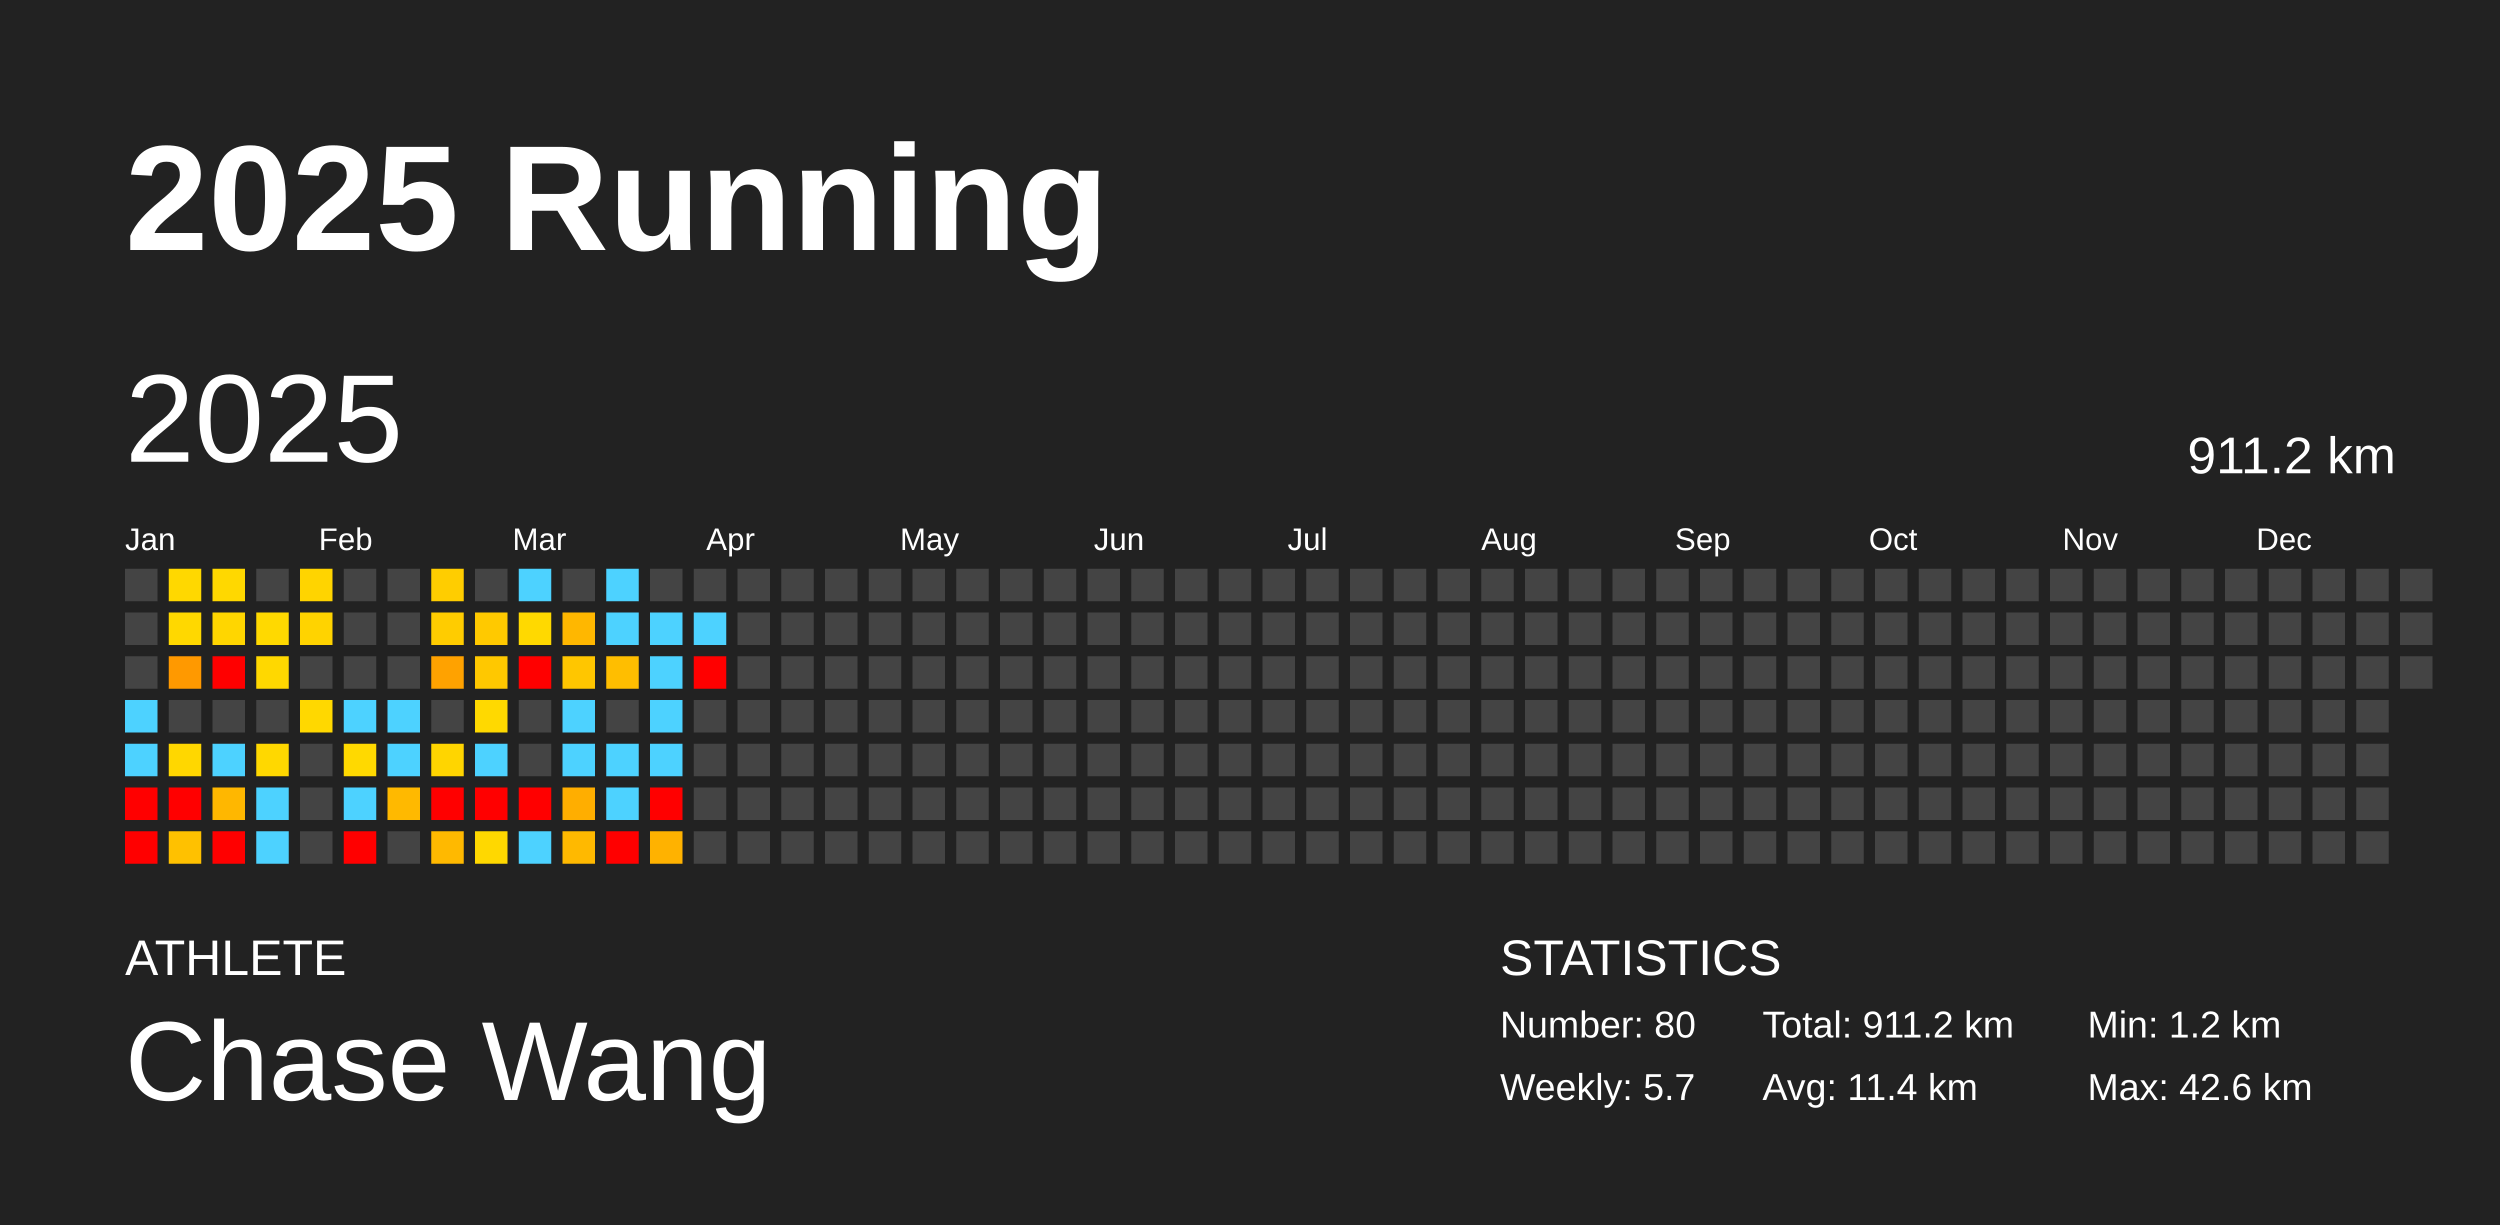
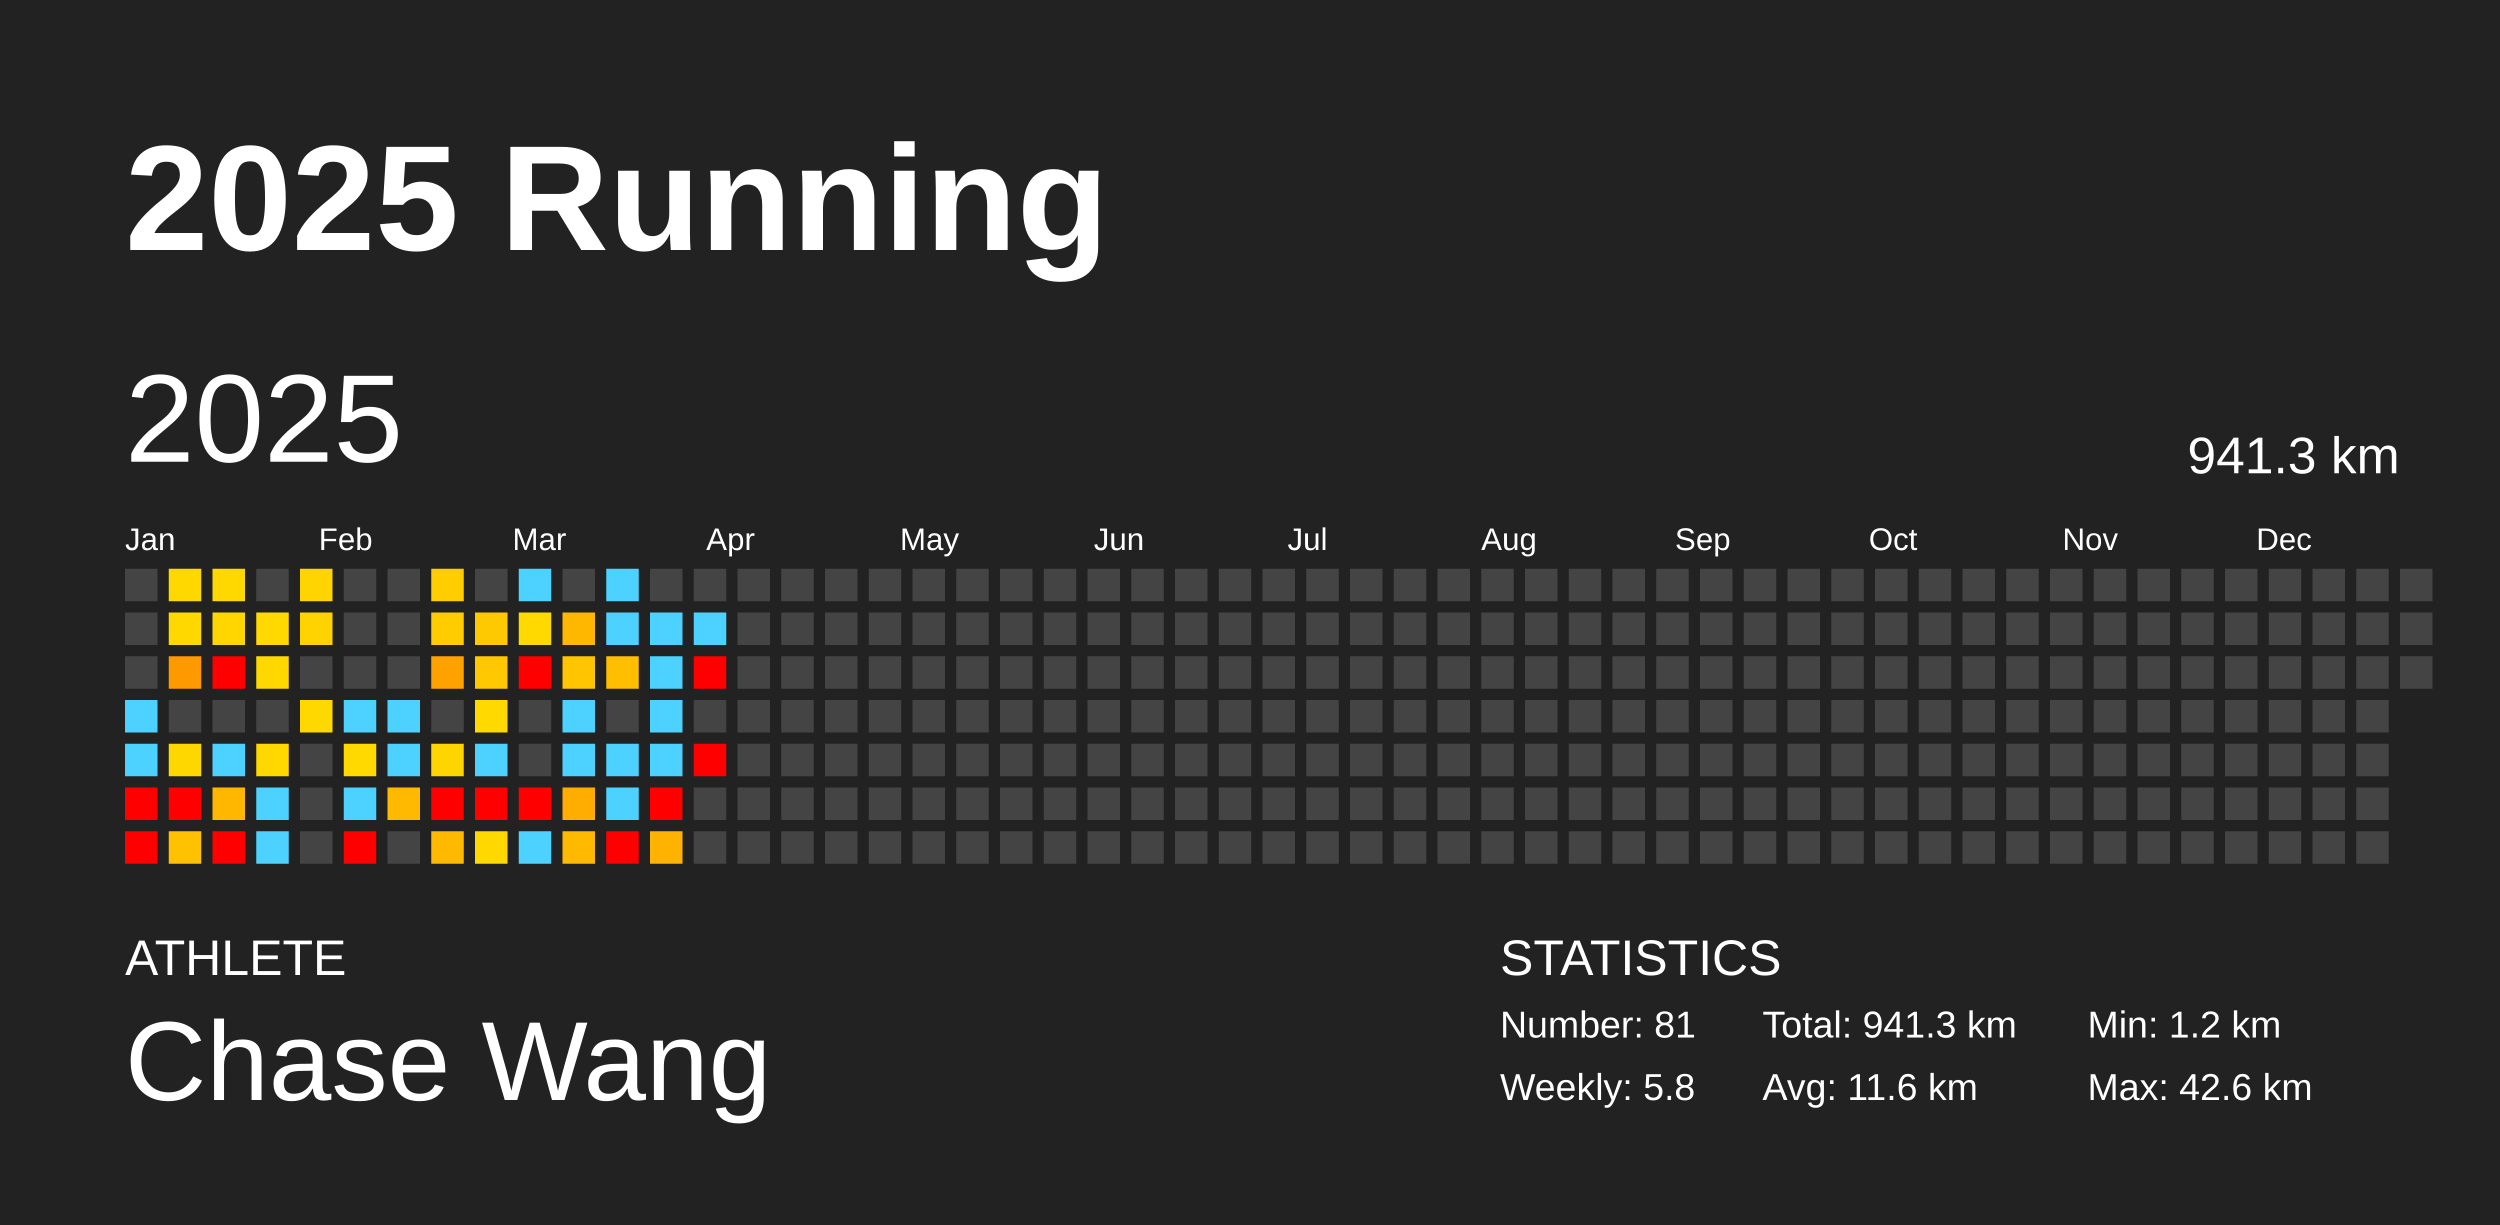
<svg xmlns="http://www.w3.org/2000/svg" baseProfile="full" height="98mm" version="1.1" viewBox="0,0,200,98" width="200mm">
  <defs />
  <rect fill="#222222" height="98" width="200" x="0" y="0" />
  <text fill="#FFFFFF" style="font-size:12px; font-family:Arial; font-weight:bold;" x="10" y="20">2025 Running</text>
  <text fill="#FFFFFF" style="font-size:4px; font-family:Arial" x="10" y="78">ATHLETE</text>
  <text fill="#FFFFFF" style="font-size:9px; font-family:Arial" x="10" y="88">Chase Wang</text>
  <text fill="#FFFFFF" style="font-size:4px; font-family:Arial" x="120" y="78">STATISTICS</text>
-   <text fill="#FFFFFF" style="font-size:3px; font-family:Arial" x="120" y="83">Number: 80</text>
-   <text fill="#FFFFFF" style="font-size:3px; font-family:Arial" x="120" y="88">Weekly: 5.7</text>
-   <text fill="#FFFFFF" style="font-size:3px; font-family:Arial" x="141" y="83">Total: 911.2 km</text>
-   <text fill="#FFFFFF" style="font-size:3px; font-family:Arial" x="141" y="88">Avg: 11.4 km</text>
+   <text fill="#FFFFFF" style="font-size:3px; font-family:Arial" x="120" y="83">Number: 81</text>
+   <text fill="#FFFFFF" style="font-size:3px; font-family:Arial" x="120" y="88">Weekly: 5.8</text>
+   <text fill="#FFFFFF" style="font-size:3px; font-family:Arial" x="141" y="83">Total: 941.3 km</text>
+   <text fill="#FFFFFF" style="font-size:3px; font-family:Arial" x="141" y="88">Avg: 11.6 km</text>
  <text fill="#FFFFFF" style="font-size:3px; font-family:Arial" x="167" y="83">Min: 1.2 km</text>
  <text fill="#FFFFFF" style="font-size:3px; font-family:Arial" x="167" y="88">Max: 42.6 km</text>
  <text dominant-baseline="hanging" fill="#FFFFFF" style="font-size:10.0px; font-family:Arial;" x="10" y="30">2025</text>
-   <text dominant-baseline="hanging" fill="#FFFFFF" style="font-size:4.125px; font-family:Arial;" x="175" y="35">911.2 km</text>
+   <text dominant-baseline="hanging" fill="#FFFFFF" style="font-size:4.125px; font-family:Arial;" x="175" y="35">941.3 km</text>
  <text fill="#FFFFFF" style="font-size:2.5px; font-family:Arial" x="10.0" y="44">Jan</text>
  <text fill="#FFFFFF" style="font-size:2.5px; font-family:Arial" x="25.5" y="44">Feb</text>
  <text fill="#FFFFFF" style="font-size:2.5px; font-family:Arial" x="41.0" y="44">Mar</text>
  <text fill="#FFFFFF" style="font-size:2.5px; font-family:Arial" x="56.5" y="44">Apr</text>
  <text fill="#FFFFFF" style="font-size:2.5px; font-family:Arial" x="72.0" y="44">May</text>
  <text fill="#FFFFFF" style="font-size:2.5px; font-family:Arial" x="87.5" y="44">Jun</text>
  <text fill="#FFFFFF" style="font-size:2.5px; font-family:Arial" x="103.0" y="44">Jul</text>
  <text fill="#FFFFFF" style="font-size:2.5px; font-family:Arial" x="118.5" y="44">Aug</text>
  <text fill="#FFFFFF" style="font-size:2.5px; font-family:Arial" x="134.0" y="44">Sep</text>
  <text fill="#FFFFFF" style="font-size:2.5px; font-family:Arial" x="149.5" y="44">Oct</text>
  <text fill="#FFFFFF" style="font-size:2.5px; font-family:Arial" x="165.0" y="44">Nov</text>
  <text fill="#FFFFFF" style="font-size:2.5px; font-family:Arial" x="180.5" y="44">Dec</text>
  <rect fill="#444444" height="2.6" width="2.6" x="10.0" y="45.5" />
  <rect fill="#444444" height="2.6" width="2.6" x="10.0" y="49.0" />
  <rect fill="#444444" height="2.6" width="2.6" x="10.0" y="52.5" />
  <rect fill="#4dd2ff" height="2.6" width="2.6" x="10.0" y="56.0" />
  <rect fill="#4dd2ff" height="2.6" width="2.6" x="10.0" y="59.5" />
  <rect fill="red" height="2.6" width="2.6" x="10.0" y="63.0" />
  <rect fill="red" height="2.6" width="2.6" x="10.0" y="66.5" />
  <rect fill="#ffd800" height="2.6" width="2.6" x="13.5" y="45.5" />
  <rect fill="#ffd800" height="2.6" width="2.6" x="13.5" y="49.0" />
  <rect fill="#ff9900" height="2.6" width="2.6" x="13.5" y="52.5" />
  <rect fill="#444444" height="2.6" width="2.6" x="13.5" y="56.0" />
  <rect fill="#ffd700" height="2.6" width="2.6" x="13.5" y="59.5" />
  <rect fill="red" height="2.6" width="2.6" x="13.5" y="63.0" />
  <rect fill="#ffc100" height="2.6" width="2.6" x="13.5" y="66.5" />
  <rect fill="#ffd800" height="2.6" width="2.6" x="17.0" y="45.5" />
  <rect fill="#ffd600" height="2.6" width="2.6" x="17.0" y="49.0" />
  <rect fill="red" height="2.6" width="2.6" x="17.0" y="52.5" />
  <rect fill="#444444" height="2.6" width="2.6" x="17.0" y="56.0" />
  <rect fill="#4dd2ff" height="2.6" width="2.6" x="17.0" y="59.5" />
  <rect fill="#ffb700" height="2.6" width="2.6" x="17.0" y="63.0" />
  <rect fill="red" height="2.6" width="2.6" x="17.0" y="66.5" />
  <rect fill="#444444" height="2.6" width="2.6" x="20.5" y="45.5" />
  <rect fill="#ffd900" height="2.6" width="2.6" x="20.5" y="49.0" />
  <rect fill="#ffd800" height="2.6" width="2.6" x="20.5" y="52.5" />
  <rect fill="#444444" height="2.6" width="2.6" x="20.5" y="56.0" />
  <rect fill="#ffd800" height="2.6" width="2.6" x="20.5" y="59.5" />
  <rect fill="#4dd2ff" height="2.6" width="2.6" x="20.5" y="63.0" />
  <rect fill="#4dd2ff" height="2.6" width="2.6" x="20.5" y="66.5" />
  <rect fill="#ffd400" height="2.6" width="2.6" x="24.0" y="45.5" />
  <rect fill="#ffd300" height="2.6" width="2.6" x="24.0" y="49.0" />
  <rect fill="#444444" height="2.6" width="2.6" x="24.0" y="52.5" />
  <rect fill="#ffd800" height="2.6" width="2.6" x="24.0" y="56.0" />
  <rect fill="#444444" height="2.6" width="2.6" x="24.0" y="59.5" />
  <rect fill="#444444" height="2.6" width="2.6" x="24.0" y="63.0" />
  <rect fill="#444444" height="2.6" width="2.6" x="24.0" y="66.5" />
  <rect fill="#444444" height="2.6" width="2.6" x="27.5" y="45.5" />
  <rect fill="#444444" height="2.6" width="2.6" x="27.5" y="49.0" />
  <rect fill="#444444" height="2.6" width="2.6" x="27.5" y="52.5" />
  <rect fill="#4dd2ff" height="2.6" width="2.6" x="27.5" y="56.0" />
  <rect fill="#ffd900" height="2.6" width="2.6" x="27.5" y="59.5" />
  <rect fill="#4dd2ff" height="2.6" width="2.6" x="27.5" y="63.0" />
  <rect fill="red" height="2.6" width="2.6" x="27.5" y="66.5" />
  <rect fill="#444444" height="2.6" width="2.6" x="31.0" y="45.5" />
  <rect fill="#444444" height="2.6" width="2.6" x="31.0" y="49.0" />
  <rect fill="#444444" height="2.6" width="2.6" x="31.0" y="52.5" />
  <rect fill="#4dd2ff" height="2.6" width="2.6" x="31.0" y="56.0" />
  <rect fill="#4dd2ff" height="2.6" width="2.6" x="31.0" y="59.5" />
  <rect fill="#ffb900" height="2.6" width="2.6" x="31.0" y="63.0" />
  <rect fill="#444444" height="2.6" width="2.6" x="31.0" y="66.5" />
  <rect fill="#ffcd00" height="2.6" width="2.6" x="34.5" y="45.5" />
  <rect fill="#ffcc00" height="2.6" width="2.6" x="34.5" y="49.0" />
  <rect fill="#ffa200" height="2.6" width="2.6" x="34.5" y="52.5" />
  <rect fill="#444444" height="2.6" width="2.6" x="34.5" y="56.0" />
  <rect fill="#ffd500" height="2.6" width="2.6" x="34.5" y="59.5" />
  <rect fill="red" height="2.6" width="2.6" x="34.5" y="63.0" />
  <rect fill="#ffb900" height="2.6" width="2.6" x="34.5" y="66.5" />
  <rect fill="#444444" height="2.6" width="2.6" x="38.0" y="45.5" />
  <rect fill="#ffc900" height="2.6" width="2.6" x="38.0" y="49.0" />
  <rect fill="#ffc800" height="2.6" width="2.6" x="38.0" y="52.5" />
  <rect fill="#ffd900" height="2.6" width="2.6" x="38.0" y="56.0" />
  <rect fill="#4dd2ff" height="2.6" width="2.6" x="38.0" y="59.5" />
  <rect fill="red" height="2.6" width="2.6" x="38.0" y="63.0" />
  <rect fill="#ffd800" height="2.6" width="2.6" x="38.0" y="66.5" />
  <rect fill="#4dd2ff" height="2.6" width="2.6" x="41.5" y="45.5" />
  <rect fill="#ffd900" height="2.6" width="2.6" x="41.5" y="49.0" />
  <rect fill="red" height="2.6" width="2.6" x="41.5" y="52.5" />
  <rect fill="#444444" height="2.6" width="2.6" x="41.5" y="56.0" />
  <rect fill="#444444" height="2.6" width="2.6" x="41.5" y="59.5" />
  <rect fill="red" height="2.6" width="2.6" x="41.5" y="63.0" />
  <rect fill="#4dd2ff" height="2.6" width="2.6" x="41.5" y="66.5" />
  <rect fill="#444444" height="2.6" width="2.6" x="45.0" y="45.5" />
  <rect fill="#ffb700" height="2.6" width="2.6" x="45.0" y="49.0" />
  <rect fill="#ffc600" height="2.6" width="2.6" x="45.0" y="52.5" />
  <rect fill="#4dd2ff" height="2.6" width="2.6" x="45.0" y="56.0" />
  <rect fill="#4dd2ff" height="2.6" width="2.6" x="45.0" y="59.5" />
  <rect fill="#ffae00" height="2.6" width="2.6" x="45.0" y="63.0" />
  <rect fill="#ffb900" height="2.6" width="2.6" x="45.0" y="66.5" />
  <rect fill="#4dd2ff" height="2.6" width="2.6" x="48.5" y="45.5" />
  <rect fill="#4dd2ff" height="2.6" width="2.6" x="48.5" y="49.0" />
  <rect fill="#ffbe00" height="2.6" width="2.6" x="48.5" y="52.5" />
  <rect fill="#444444" height="2.6" width="2.6" x="48.5" y="56.0" />
  <rect fill="#4dd2ff" height="2.6" width="2.6" x="48.5" y="59.5" />
  <rect fill="#4dd2ff" height="2.6" width="2.6" x="48.5" y="63.0" />
  <rect fill="red" height="2.6" width="2.6" x="48.5" y="66.5" />
  <rect fill="#444444" height="2.6" width="2.6" x="52.0" y="45.5" />
  <rect fill="#4dd2ff" height="2.6" width="2.6" x="52.0" y="49.0" />
  <rect fill="#4dd2ff" height="2.6" width="2.6" x="52.0" y="52.5" />
  <rect fill="#4dd2ff" height="2.6" width="2.6" x="52.0" y="56.0" />
  <rect fill="#4dd2ff" height="2.6" width="2.6" x="52.0" y="59.5" />
  <rect fill="red" height="2.6" width="2.6" x="52.0" y="63.0" />
  <rect fill="#ffb200" height="2.6" width="2.6" x="52.0" y="66.5" />
  <rect fill="#444444" height="2.6" width="2.6" x="55.5" y="45.5" />
  <rect fill="#4dd2ff" height="2.6" width="2.6" x="55.5" y="49.0" />
  <rect fill="red" height="2.6" width="2.6" x="55.5" y="52.5" />
  <rect fill="#444444" height="2.6" width="2.6" x="55.5" y="56.0" />
-   <rect fill="#444444" height="2.6" width="2.6" x="55.5" y="59.5" />
+   <rect fill="red" height="2.6" width="2.6" x="55.5" y="59.5" />
  <rect fill="#444444" height="2.6" width="2.6" x="55.5" y="63.0" />
  <rect fill="#444444" height="2.6" width="2.6" x="55.5" y="66.5" />
  <rect fill="#444444" height="2.6" width="2.6" x="59.0" y="45.5" />
  <rect fill="#444444" height="2.6" width="2.6" x="59.0" y="49.0" />
  <rect fill="#444444" height="2.6" width="2.6" x="59.0" y="52.5" />
  <rect fill="#444444" height="2.6" width="2.6" x="59.0" y="56.0" />
  <rect fill="#444444" height="2.6" width="2.6" x="59.0" y="59.5" />
  <rect fill="#444444" height="2.6" width="2.6" x="59.0" y="63.0" />
  <rect fill="#444444" height="2.6" width="2.6" x="59.0" y="66.5" />
  <rect fill="#444444" height="2.6" width="2.6" x="62.5" y="45.5" />
  <rect fill="#444444" height="2.6" width="2.6" x="62.5" y="49.0" />
  <rect fill="#444444" height="2.6" width="2.6" x="62.5" y="52.5" />
  <rect fill="#444444" height="2.6" width="2.6" x="62.5" y="56.0" />
  <rect fill="#444444" height="2.6" width="2.6" x="62.5" y="59.5" />
  <rect fill="#444444" height="2.6" width="2.6" x="62.5" y="63.0" />
  <rect fill="#444444" height="2.6" width="2.6" x="62.5" y="66.5" />
  <rect fill="#444444" height="2.6" width="2.6" x="66.0" y="45.5" />
  <rect fill="#444444" height="2.6" width="2.6" x="66.0" y="49.0" />
  <rect fill="#444444" height="2.6" width="2.6" x="66.0" y="52.5" />
  <rect fill="#444444" height="2.6" width="2.6" x="66.0" y="56.0" />
  <rect fill="#444444" height="2.6" width="2.6" x="66.0" y="59.5" />
  <rect fill="#444444" height="2.6" width="2.6" x="66.0" y="63.0" />
  <rect fill="#444444" height="2.6" width="2.6" x="66.0" y="66.5" />
  <rect fill="#444444" height="2.6" width="2.6" x="69.5" y="45.5" />
  <rect fill="#444444" height="2.6" width="2.6" x="69.5" y="49.0" />
  <rect fill="#444444" height="2.6" width="2.6" x="69.5" y="52.5" />
  <rect fill="#444444" height="2.6" width="2.6" x="69.5" y="56.0" />
  <rect fill="#444444" height="2.6" width="2.6" x="69.5" y="59.5" />
  <rect fill="#444444" height="2.6" width="2.6" x="69.5" y="63.0" />
  <rect fill="#444444" height="2.6" width="2.6" x="69.5" y="66.5" />
  <rect fill="#444444" height="2.6" width="2.6" x="73.0" y="45.5" />
  <rect fill="#444444" height="2.6" width="2.6" x="73.0" y="49.0" />
  <rect fill="#444444" height="2.6" width="2.6" x="73.0" y="52.5" />
  <rect fill="#444444" height="2.6" width="2.6" x="73.0" y="56.0" />
  <rect fill="#444444" height="2.6" width="2.6" x="73.0" y="59.5" />
  <rect fill="#444444" height="2.6" width="2.6" x="73.0" y="63.0" />
  <rect fill="#444444" height="2.6" width="2.6" x="73.0" y="66.5" />
  <rect fill="#444444" height="2.6" width="2.6" x="76.5" y="45.5" />
  <rect fill="#444444" height="2.6" width="2.6" x="76.5" y="49.0" />
  <rect fill="#444444" height="2.6" width="2.6" x="76.5" y="52.5" />
  <rect fill="#444444" height="2.6" width="2.6" x="76.5" y="56.0" />
  <rect fill="#444444" height="2.6" width="2.6" x="76.5" y="59.5" />
  <rect fill="#444444" height="2.6" width="2.6" x="76.5" y="63.0" />
  <rect fill="#444444" height="2.6" width="2.6" x="76.5" y="66.5" />
  <rect fill="#444444" height="2.6" width="2.6" x="80.0" y="45.5" />
  <rect fill="#444444" height="2.6" width="2.6" x="80.0" y="49.0" />
  <rect fill="#444444" height="2.6" width="2.6" x="80.0" y="52.5" />
  <rect fill="#444444" height="2.6" width="2.6" x="80.0" y="56.0" />
  <rect fill="#444444" height="2.6" width="2.6" x="80.0" y="59.5" />
  <rect fill="#444444" height="2.6" width="2.6" x="80.0" y="63.0" />
  <rect fill="#444444" height="2.6" width="2.6" x="80.0" y="66.5" />
  <rect fill="#444444" height="2.6" width="2.6" x="83.5" y="45.5" />
  <rect fill="#444444" height="2.6" width="2.6" x="83.5" y="49.0" />
  <rect fill="#444444" height="2.6" width="2.6" x="83.5" y="52.5" />
  <rect fill="#444444" height="2.6" width="2.6" x="83.5" y="56.0" />
  <rect fill="#444444" height="2.6" width="2.6" x="83.5" y="59.5" />
  <rect fill="#444444" height="2.6" width="2.6" x="83.5" y="63.0" />
  <rect fill="#444444" height="2.6" width="2.6" x="83.5" y="66.5" />
  <rect fill="#444444" height="2.6" width="2.6" x="87.0" y="45.5" />
  <rect fill="#444444" height="2.6" width="2.6" x="87.0" y="49.0" />
  <rect fill="#444444" height="2.6" width="2.6" x="87.0" y="52.5" />
  <rect fill="#444444" height="2.6" width="2.6" x="87.0" y="56.0" />
  <rect fill="#444444" height="2.6" width="2.6" x="87.0" y="59.5" />
  <rect fill="#444444" height="2.6" width="2.6" x="87.0" y="63.0" />
  <rect fill="#444444" height="2.6" width="2.6" x="87.0" y="66.5" />
  <rect fill="#444444" height="2.6" width="2.6" x="90.5" y="45.5" />
  <rect fill="#444444" height="2.6" width="2.6" x="90.5" y="49.0" />
  <rect fill="#444444" height="2.6" width="2.6" x="90.5" y="52.5" />
  <rect fill="#444444" height="2.6" width="2.6" x="90.5" y="56.0" />
  <rect fill="#444444" height="2.6" width="2.6" x="90.5" y="59.5" />
  <rect fill="#444444" height="2.6" width="2.6" x="90.5" y="63.0" />
  <rect fill="#444444" height="2.6" width="2.6" x="90.5" y="66.5" />
  <rect fill="#444444" height="2.6" width="2.6" x="94.0" y="45.5" />
  <rect fill="#444444" height="2.6" width="2.6" x="94.0" y="49.0" />
  <rect fill="#444444" height="2.6" width="2.6" x="94.0" y="52.5" />
  <rect fill="#444444" height="2.6" width="2.6" x="94.0" y="56.0" />
  <rect fill="#444444" height="2.6" width="2.6" x="94.0" y="59.5" />
  <rect fill="#444444" height="2.6" width="2.6" x="94.0" y="63.0" />
  <rect fill="#444444" height="2.6" width="2.6" x="94.0" y="66.5" />
  <rect fill="#444444" height="2.6" width="2.6" x="97.5" y="45.5" />
  <rect fill="#444444" height="2.6" width="2.6" x="97.5" y="49.0" />
  <rect fill="#444444" height="2.6" width="2.6" x="97.5" y="52.5" />
  <rect fill="#444444" height="2.6" width="2.6" x="97.5" y="56.0" />
  <rect fill="#444444" height="2.6" width="2.6" x="97.5" y="59.5" />
  <rect fill="#444444" height="2.6" width="2.6" x="97.5" y="63.0" />
  <rect fill="#444444" height="2.6" width="2.6" x="97.5" y="66.5" />
  <rect fill="#444444" height="2.6" width="2.6" x="101.0" y="45.5" />
  <rect fill="#444444" height="2.6" width="2.6" x="101.0" y="49.0" />
  <rect fill="#444444" height="2.6" width="2.6" x="101.0" y="52.5" />
  <rect fill="#444444" height="2.6" width="2.6" x="101.0" y="56.0" />
  <rect fill="#444444" height="2.6" width="2.6" x="101.0" y="59.5" />
  <rect fill="#444444" height="2.6" width="2.6" x="101.0" y="63.0" />
  <rect fill="#444444" height="2.6" width="2.6" x="101.0" y="66.5" />
  <rect fill="#444444" height="2.6" width="2.6" x="104.5" y="45.5" />
  <rect fill="#444444" height="2.6" width="2.6" x="104.5" y="49.0" />
  <rect fill="#444444" height="2.6" width="2.6" x="104.5" y="52.5" />
  <rect fill="#444444" height="2.6" width="2.6" x="104.5" y="56.0" />
  <rect fill="#444444" height="2.6" width="2.6" x="104.5" y="59.5" />
  <rect fill="#444444" height="2.6" width="2.6" x="104.5" y="63.0" />
  <rect fill="#444444" height="2.6" width="2.6" x="104.5" y="66.5" />
  <rect fill="#444444" height="2.6" width="2.6" x="108.0" y="45.5" />
  <rect fill="#444444" height="2.6" width="2.6" x="108.0" y="49.0" />
  <rect fill="#444444" height="2.6" width="2.6" x="108.0" y="52.5" />
  <rect fill="#444444" height="2.6" width="2.6" x="108.0" y="56.0" />
  <rect fill="#444444" height="2.6" width="2.6" x="108.0" y="59.5" />
  <rect fill="#444444" height="2.6" width="2.6" x="108.0" y="63.0" />
  <rect fill="#444444" height="2.6" width="2.6" x="108.0" y="66.5" />
  <rect fill="#444444" height="2.6" width="2.6" x="111.5" y="45.5" />
  <rect fill="#444444" height="2.6" width="2.6" x="111.5" y="49.0" />
  <rect fill="#444444" height="2.6" width="2.6" x="111.5" y="52.5" />
  <rect fill="#444444" height="2.6" width="2.6" x="111.5" y="56.0" />
  <rect fill="#444444" height="2.6" width="2.6" x="111.5" y="59.5" />
  <rect fill="#444444" height="2.6" width="2.6" x="111.5" y="63.0" />
  <rect fill="#444444" height="2.6" width="2.6" x="111.5" y="66.5" />
  <rect fill="#444444" height="2.6" width="2.6" x="115.0" y="45.5" />
  <rect fill="#444444" height="2.6" width="2.6" x="115.0" y="49.0" />
  <rect fill="#444444" height="2.6" width="2.6" x="115.0" y="52.5" />
  <rect fill="#444444" height="2.6" width="2.6" x="115.0" y="56.0" />
  <rect fill="#444444" height="2.6" width="2.6" x="115.0" y="59.5" />
  <rect fill="#444444" height="2.6" width="2.6" x="115.0" y="63.0" />
  <rect fill="#444444" height="2.6" width="2.6" x="115.0" y="66.5" />
  <rect fill="#444444" height="2.6" width="2.6" x="118.5" y="45.5" />
  <rect fill="#444444" height="2.6" width="2.6" x="118.5" y="49.0" />
  <rect fill="#444444" height="2.6" width="2.6" x="118.5" y="52.5" />
  <rect fill="#444444" height="2.6" width="2.6" x="118.5" y="56.0" />
  <rect fill="#444444" height="2.6" width="2.6" x="118.5" y="59.5" />
  <rect fill="#444444" height="2.6" width="2.6" x="118.5" y="63.0" />
  <rect fill="#444444" height="2.6" width="2.6" x="118.5" y="66.5" />
  <rect fill="#444444" height="2.6" width="2.6" x="122.0" y="45.5" />
  <rect fill="#444444" height="2.6" width="2.6" x="122.0" y="49.0" />
  <rect fill="#444444" height="2.6" width="2.6" x="122.0" y="52.5" />
  <rect fill="#444444" height="2.6" width="2.6" x="122.0" y="56.0" />
  <rect fill="#444444" height="2.6" width="2.6" x="122.0" y="59.5" />
  <rect fill="#444444" height="2.6" width="2.6" x="122.0" y="63.0" />
  <rect fill="#444444" height="2.6" width="2.6" x="122.0" y="66.5" />
  <rect fill="#444444" height="2.6" width="2.6" x="125.5" y="45.5" />
  <rect fill="#444444" height="2.6" width="2.6" x="125.5" y="49.0" />
  <rect fill="#444444" height="2.6" width="2.6" x="125.5" y="52.5" />
  <rect fill="#444444" height="2.6" width="2.6" x="125.5" y="56.0" />
  <rect fill="#444444" height="2.6" width="2.6" x="125.5" y="59.5" />
  <rect fill="#444444" height="2.6" width="2.6" x="125.5" y="63.0" />
  <rect fill="#444444" height="2.6" width="2.6" x="125.5" y="66.5" />
  <rect fill="#444444" height="2.6" width="2.6" x="129.0" y="45.5" />
  <rect fill="#444444" height="2.6" width="2.6" x="129.0" y="49.0" />
  <rect fill="#444444" height="2.6" width="2.6" x="129.0" y="52.5" />
  <rect fill="#444444" height="2.6" width="2.6" x="129.0" y="56.0" />
  <rect fill="#444444" height="2.6" width="2.6" x="129.0" y="59.5" />
  <rect fill="#444444" height="2.6" width="2.6" x="129.0" y="63.0" />
  <rect fill="#444444" height="2.6" width="2.6" x="129.0" y="66.5" />
  <rect fill="#444444" height="2.6" width="2.6" x="132.5" y="45.5" />
  <rect fill="#444444" height="2.6" width="2.6" x="132.5" y="49.0" />
  <rect fill="#444444" height="2.6" width="2.6" x="132.5" y="52.5" />
  <rect fill="#444444" height="2.6" width="2.6" x="132.5" y="56.0" />
  <rect fill="#444444" height="2.6" width="2.6" x="132.5" y="59.5" />
  <rect fill="#444444" height="2.6" width="2.6" x="132.5" y="63.0" />
  <rect fill="#444444" height="2.6" width="2.6" x="132.5" y="66.5" />
  <rect fill="#444444" height="2.6" width="2.6" x="136.0" y="45.5" />
  <rect fill="#444444" height="2.6" width="2.6" x="136.0" y="49.0" />
  <rect fill="#444444" height="2.6" width="2.6" x="136.0" y="52.5" />
  <rect fill="#444444" height="2.6" width="2.6" x="136.0" y="56.0" />
  <rect fill="#444444" height="2.6" width="2.6" x="136.0" y="59.5" />
  <rect fill="#444444" height="2.6" width="2.6" x="136.0" y="63.0" />
  <rect fill="#444444" height="2.6" width="2.6" x="136.0" y="66.5" />
  <rect fill="#444444" height="2.6" width="2.6" x="139.5" y="45.5" />
  <rect fill="#444444" height="2.6" width="2.6" x="139.5" y="49.0" />
  <rect fill="#444444" height="2.6" width="2.6" x="139.5" y="52.5" />
  <rect fill="#444444" height="2.6" width="2.6" x="139.5" y="56.0" />
  <rect fill="#444444" height="2.6" width="2.6" x="139.5" y="59.5" />
  <rect fill="#444444" height="2.6" width="2.6" x="139.5" y="63.0" />
  <rect fill="#444444" height="2.6" width="2.6" x="139.5" y="66.5" />
  <rect fill="#444444" height="2.6" width="2.6" x="143.0" y="45.5" />
  <rect fill="#444444" height="2.6" width="2.6" x="143.0" y="49.0" />
  <rect fill="#444444" height="2.6" width="2.6" x="143.0" y="52.5" />
  <rect fill="#444444" height="2.6" width="2.6" x="143.0" y="56.0" />
  <rect fill="#444444" height="2.6" width="2.6" x="143.0" y="59.5" />
  <rect fill="#444444" height="2.6" width="2.6" x="143.0" y="63.0" />
  <rect fill="#444444" height="2.6" width="2.6" x="143.0" y="66.5" />
  <rect fill="#444444" height="2.6" width="2.6" x="146.5" y="45.5" />
  <rect fill="#444444" height="2.6" width="2.6" x="146.5" y="49.0" />
  <rect fill="#444444" height="2.6" width="2.6" x="146.5" y="52.5" />
  <rect fill="#444444" height="2.6" width="2.6" x="146.5" y="56.0" />
  <rect fill="#444444" height="2.6" width="2.6" x="146.5" y="59.5" />
  <rect fill="#444444" height="2.6" width="2.6" x="146.5" y="63.0" />
  <rect fill="#444444" height="2.6" width="2.6" x="146.5" y="66.5" />
  <rect fill="#444444" height="2.6" width="2.6" x="150.0" y="45.5" />
  <rect fill="#444444" height="2.6" width="2.6" x="150.0" y="49.0" />
  <rect fill="#444444" height="2.6" width="2.6" x="150.0" y="52.5" />
  <rect fill="#444444" height="2.6" width="2.6" x="150.0" y="56.0" />
  <rect fill="#444444" height="2.6" width="2.6" x="150.0" y="59.5" />
  <rect fill="#444444" height="2.6" width="2.6" x="150.0" y="63.0" />
  <rect fill="#444444" height="2.6" width="2.6" x="150.0" y="66.5" />
  <rect fill="#444444" height="2.6" width="2.6" x="153.5" y="45.5" />
  <rect fill="#444444" height="2.6" width="2.6" x="153.5" y="49.0" />
  <rect fill="#444444" height="2.6" width="2.6" x="153.5" y="52.5" />
  <rect fill="#444444" height="2.6" width="2.6" x="153.5" y="56.0" />
  <rect fill="#444444" height="2.6" width="2.6" x="153.5" y="59.5" />
  <rect fill="#444444" height="2.6" width="2.6" x="153.5" y="63.0" />
  <rect fill="#444444" height="2.6" width="2.6" x="153.5" y="66.5" />
  <rect fill="#444444" height="2.6" width="2.6" x="157.0" y="45.5" />
  <rect fill="#444444" height="2.6" width="2.6" x="157.0" y="49.0" />
  <rect fill="#444444" height="2.6" width="2.6" x="157.0" y="52.5" />
  <rect fill="#444444" height="2.6" width="2.6" x="157.0" y="56.0" />
  <rect fill="#444444" height="2.6" width="2.6" x="157.0" y="59.5" />
  <rect fill="#444444" height="2.6" width="2.6" x="157.0" y="63.0" />
  <rect fill="#444444" height="2.6" width="2.6" x="157.0" y="66.5" />
  <rect fill="#444444" height="2.6" width="2.6" x="160.5" y="45.5" />
  <rect fill="#444444" height="2.6" width="2.6" x="160.5" y="49.0" />
  <rect fill="#444444" height="2.6" width="2.6" x="160.5" y="52.5" />
  <rect fill="#444444" height="2.6" width="2.6" x="160.5" y="56.0" />
  <rect fill="#444444" height="2.6" width="2.6" x="160.5" y="59.5" />
  <rect fill="#444444" height="2.6" width="2.6" x="160.5" y="63.0" />
  <rect fill="#444444" height="2.6" width="2.6" x="160.5" y="66.5" />
  <rect fill="#444444" height="2.6" width="2.6" x="164.0" y="45.5" />
  <rect fill="#444444" height="2.6" width="2.6" x="164.0" y="49.0" />
  <rect fill="#444444" height="2.6" width="2.6" x="164.0" y="52.5" />
  <rect fill="#444444" height="2.6" width="2.6" x="164.0" y="56.0" />
  <rect fill="#444444" height="2.6" width="2.6" x="164.0" y="59.5" />
  <rect fill="#444444" height="2.6" width="2.6" x="164.0" y="63.0" />
  <rect fill="#444444" height="2.6" width="2.6" x="164.0" y="66.5" />
  <rect fill="#444444" height="2.6" width="2.6" x="167.5" y="45.5" />
  <rect fill="#444444" height="2.6" width="2.6" x="167.5" y="49.0" />
  <rect fill="#444444" height="2.6" width="2.6" x="167.5" y="52.5" />
  <rect fill="#444444" height="2.6" width="2.6" x="167.5" y="56.0" />
  <rect fill="#444444" height="2.6" width="2.6" x="167.5" y="59.5" />
  <rect fill="#444444" height="2.6" width="2.6" x="167.5" y="63.0" />
  <rect fill="#444444" height="2.6" width="2.6" x="167.5" y="66.5" />
  <rect fill="#444444" height="2.6" width="2.6" x="171.0" y="45.5" />
  <rect fill="#444444" height="2.6" width="2.6" x="171.0" y="49.0" />
  <rect fill="#444444" height="2.6" width="2.6" x="171.0" y="52.5" />
  <rect fill="#444444" height="2.6" width="2.6" x="171.0" y="56.0" />
  <rect fill="#444444" height="2.6" width="2.6" x="171.0" y="59.5" />
  <rect fill="#444444" height="2.6" width="2.6" x="171.0" y="63.0" />
  <rect fill="#444444" height="2.6" width="2.6" x="171.0" y="66.5" />
  <rect fill="#444444" height="2.6" width="2.6" x="174.5" y="45.5" />
  <rect fill="#444444" height="2.6" width="2.6" x="174.5" y="49.0" />
  <rect fill="#444444" height="2.6" width="2.6" x="174.5" y="52.5" />
  <rect fill="#444444" height="2.6" width="2.6" x="174.5" y="56.0" />
  <rect fill="#444444" height="2.6" width="2.6" x="174.5" y="59.5" />
  <rect fill="#444444" height="2.6" width="2.6" x="174.5" y="63.0" />
  <rect fill="#444444" height="2.6" width="2.6" x="174.5" y="66.5" />
  <rect fill="#444444" height="2.6" width="2.6" x="178.0" y="45.5" />
  <rect fill="#444444" height="2.6" width="2.6" x="178.0" y="49.0" />
  <rect fill="#444444" height="2.6" width="2.6" x="178.0" y="52.5" />
  <rect fill="#444444" height="2.6" width="2.6" x="178.0" y="56.0" />
  <rect fill="#444444" height="2.6" width="2.6" x="178.0" y="59.5" />
  <rect fill="#444444" height="2.6" width="2.6" x="178.0" y="63.0" />
  <rect fill="#444444" height="2.6" width="2.6" x="178.0" y="66.5" />
  <rect fill="#444444" height="2.6" width="2.6" x="181.5" y="45.5" />
  <rect fill="#444444" height="2.6" width="2.6" x="181.5" y="49.0" />
  <rect fill="#444444" height="2.6" width="2.6" x="181.5" y="52.5" />
  <rect fill="#444444" height="2.6" width="2.6" x="181.5" y="56.0" />
  <rect fill="#444444" height="2.6" width="2.6" x="181.5" y="59.5" />
  <rect fill="#444444" height="2.6" width="2.6" x="181.5" y="63.0" />
  <rect fill="#444444" height="2.6" width="2.6" x="181.5" y="66.5" />
  <rect fill="#444444" height="2.6" width="2.6" x="185.0" y="45.5" />
  <rect fill="#444444" height="2.6" width="2.6" x="185.0" y="49.0" />
  <rect fill="#444444" height="2.6" width="2.6" x="185.0" y="52.5" />
  <rect fill="#444444" height="2.6" width="2.6" x="185.0" y="56.0" />
  <rect fill="#444444" height="2.6" width="2.6" x="185.0" y="59.5" />
  <rect fill="#444444" height="2.6" width="2.6" x="185.0" y="63.0" />
  <rect fill="#444444" height="2.6" width="2.6" x="185.0" y="66.5" />
  <rect fill="#444444" height="2.6" width="2.6" x="188.5" y="45.5" />
  <rect fill="#444444" height="2.6" width="2.6" x="188.5" y="49.0" />
  <rect fill="#444444" height="2.6" width="2.6" x="188.5" y="52.5" />
  <rect fill="#444444" height="2.6" width="2.6" x="188.5" y="56.0" />
  <rect fill="#444444" height="2.6" width="2.6" x="188.5" y="59.5" />
  <rect fill="#444444" height="2.6" width="2.6" x="188.5" y="63.0" />
  <rect fill="#444444" height="2.6" width="2.6" x="188.5" y="66.5" />
  <rect fill="#444444" height="2.6" width="2.6" x="192.0" y="45.5" />
  <rect fill="#444444" height="2.6" width="2.6" x="192.0" y="49.0" />
  <rect fill="#444444" height="2.6" width="2.6" x="192.0" y="52.5" />
</svg>
